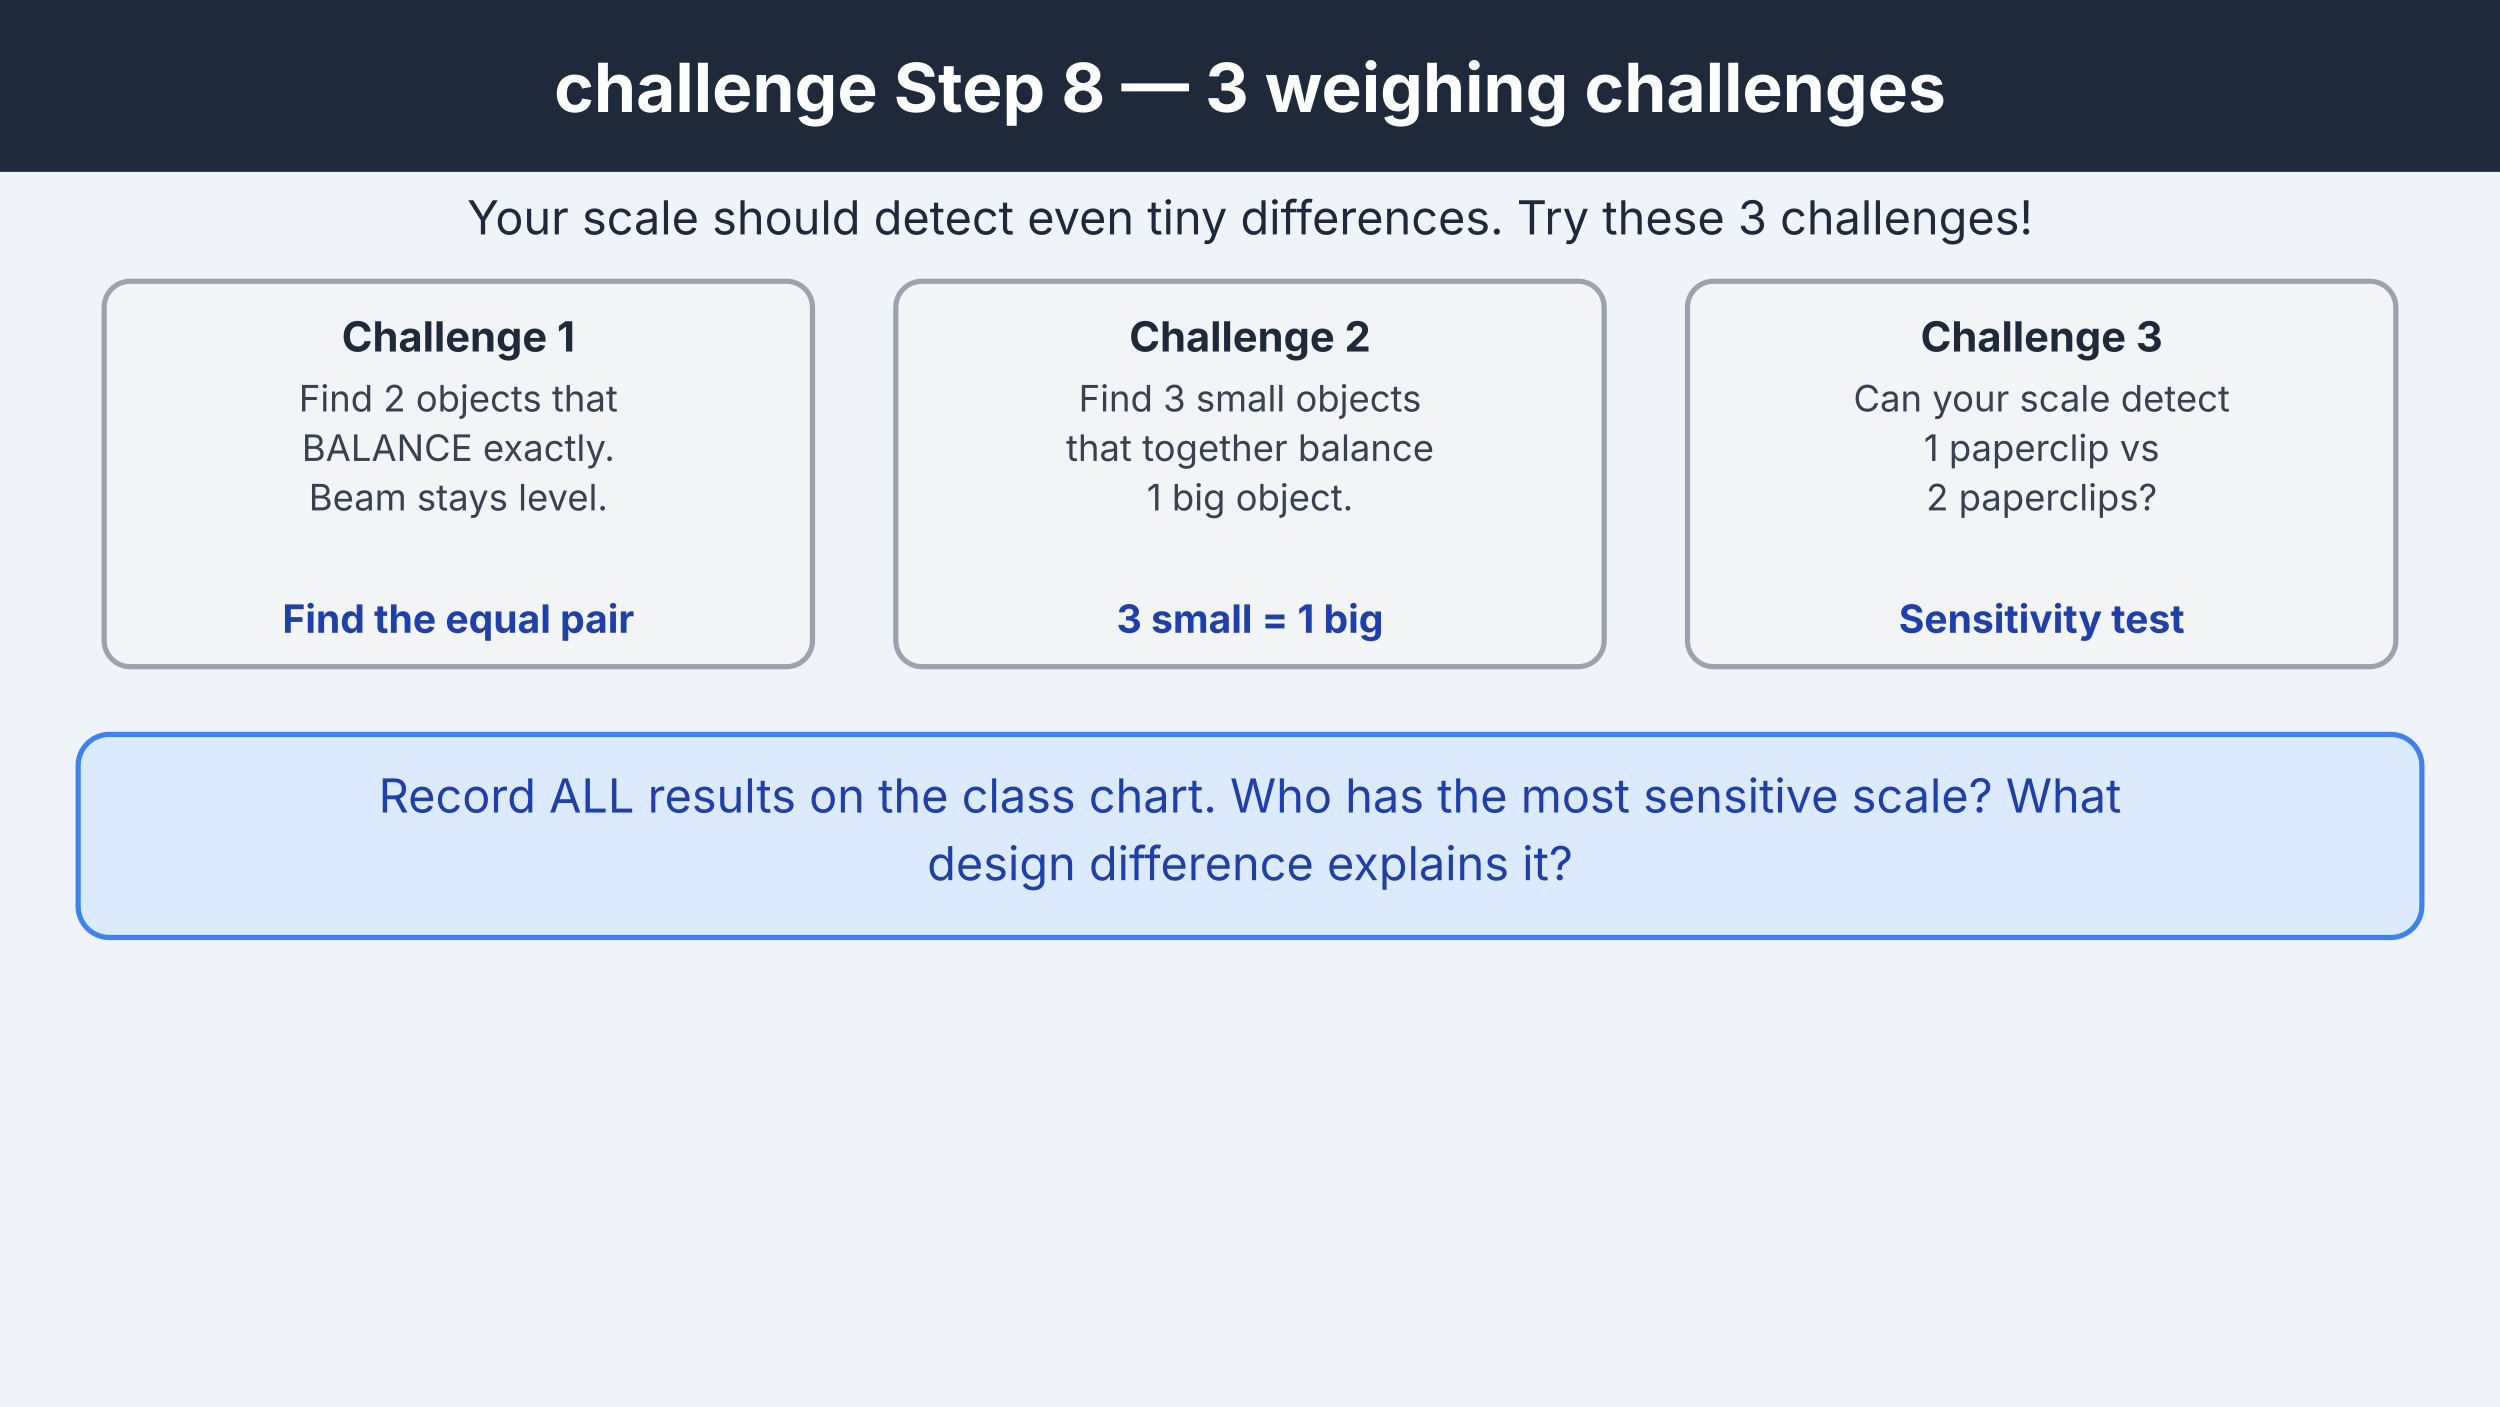
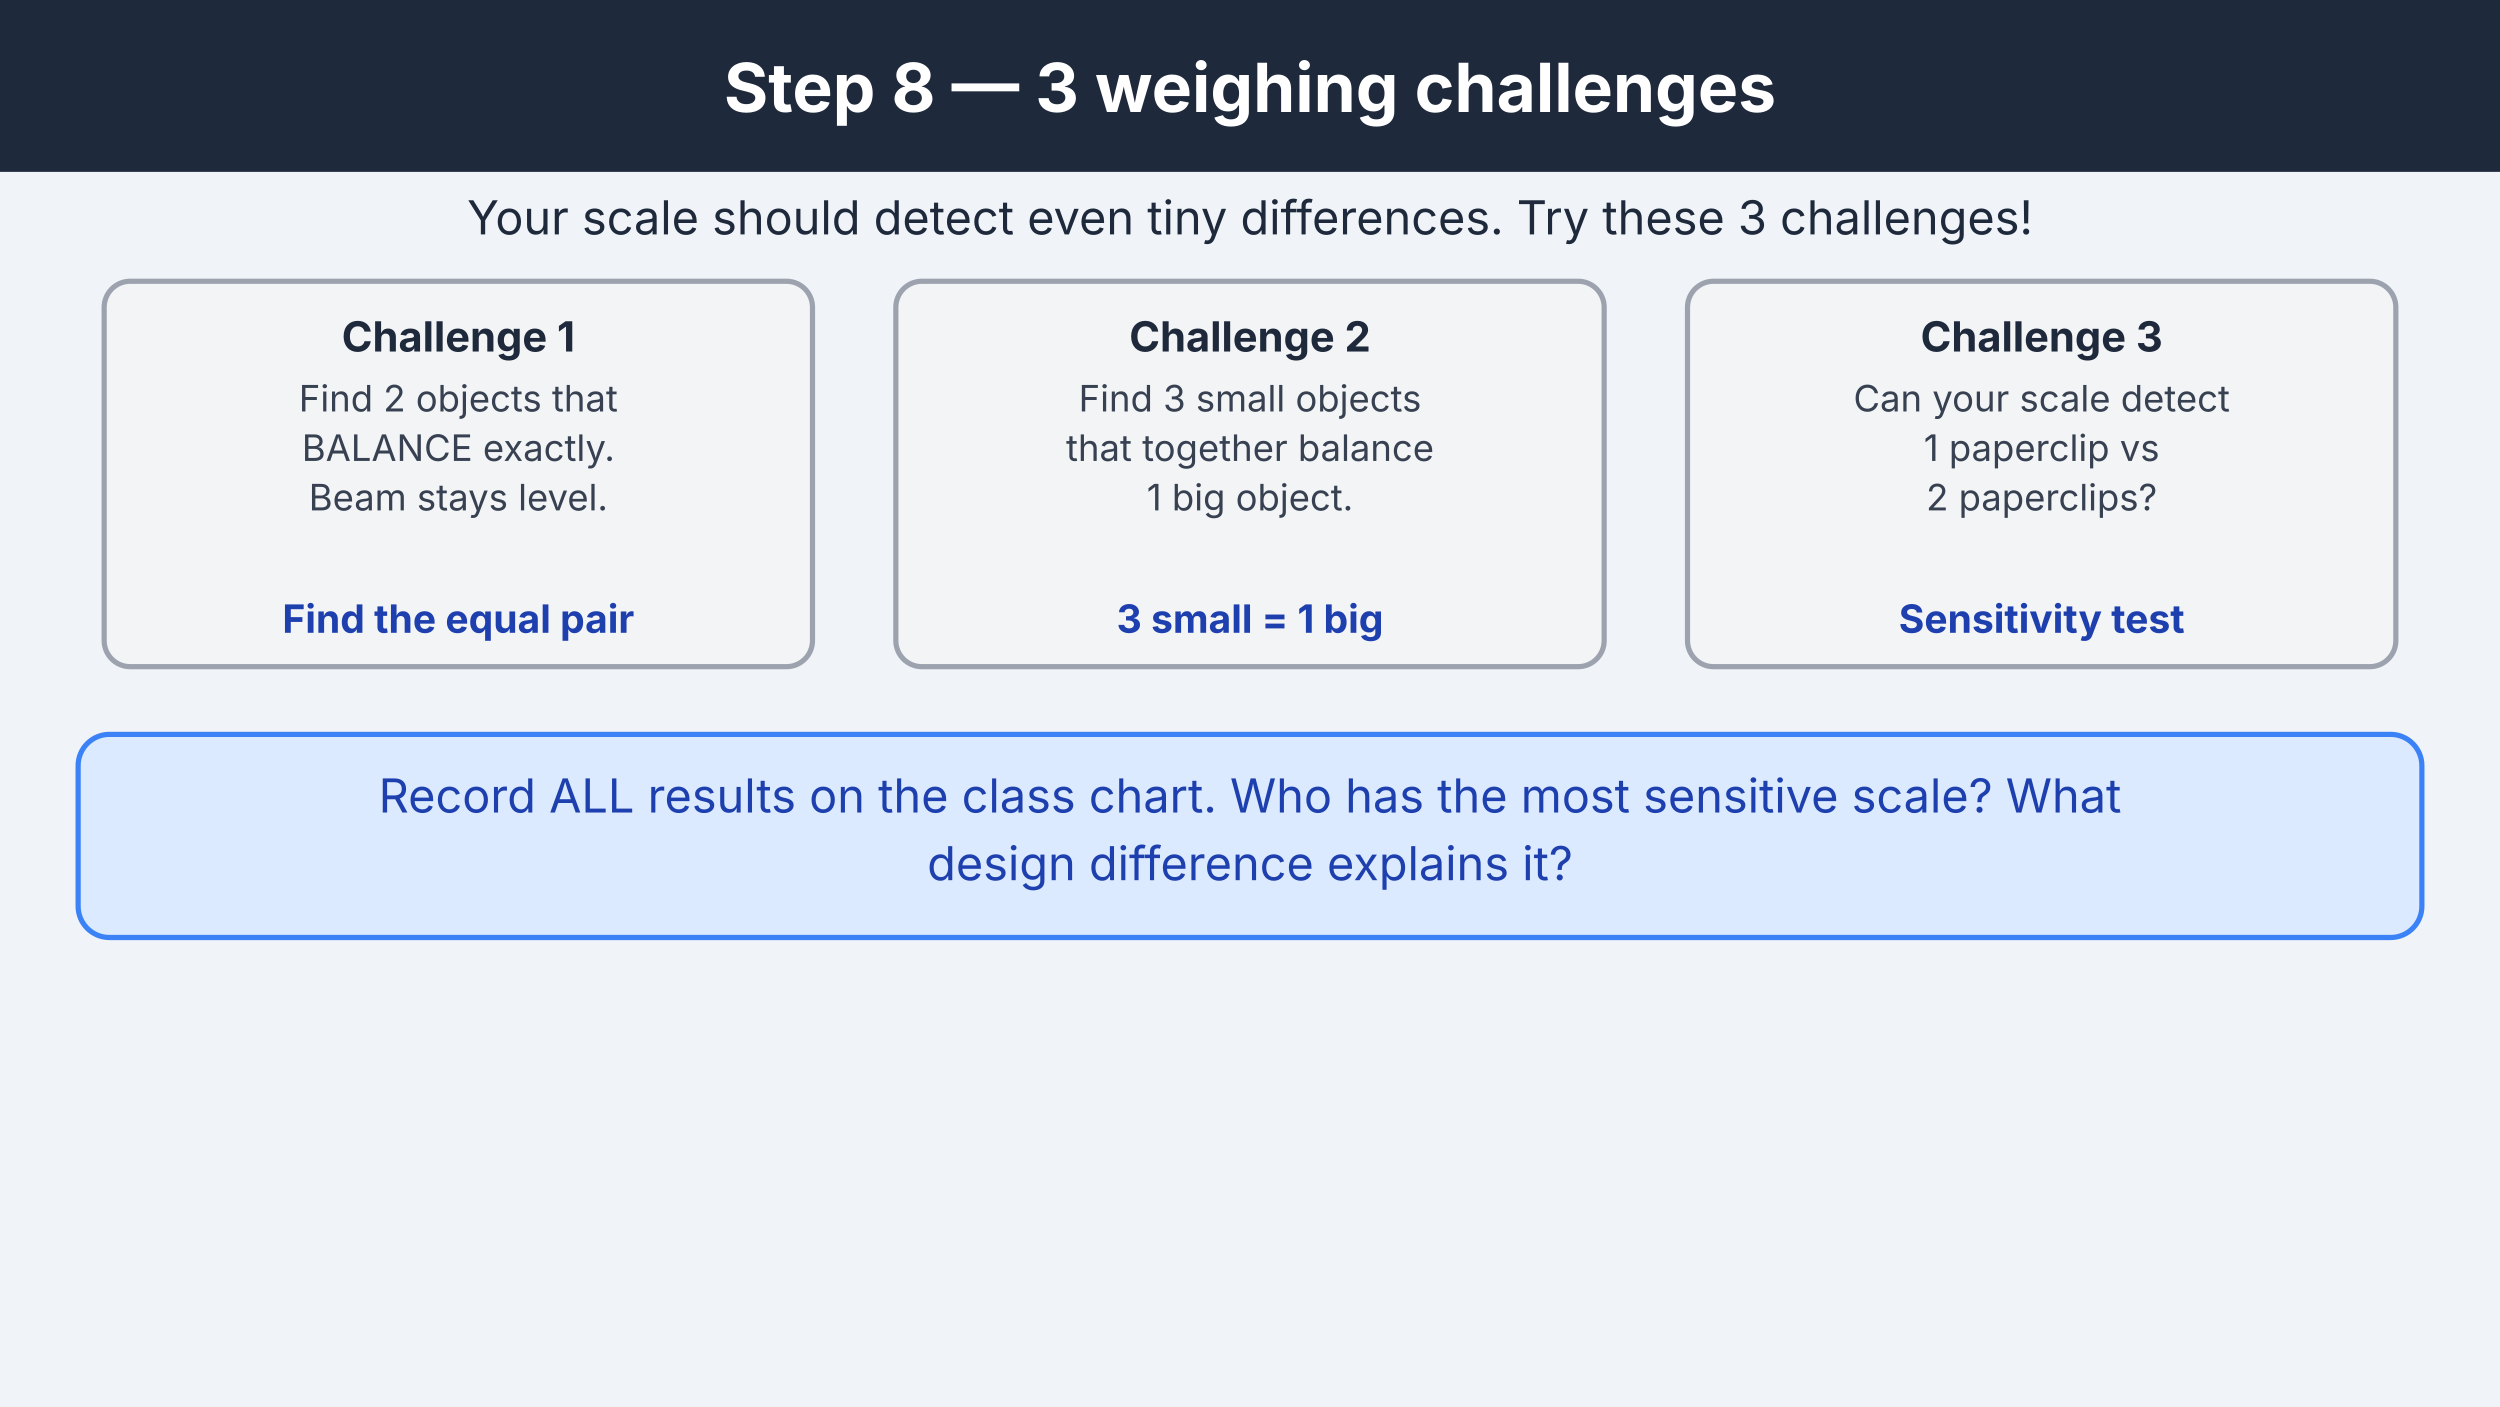
<svg xmlns="http://www.w3.org/2000/svg" viewBox="0 0 960 540" width="960" height="540">
  <rect width="960" height="540" fill="#f0f4f8" />
  <rect width="960" height="66" fill="#1e293b" />
-   <text x="480" y="43" font-size="26" font-weight="bold" text-anchor="middle" fill="white" font-family="system-ui,-apple-system,sans-serif">challenge  Step 8 — 3 weighing challenges</text>
+   <text x="480" y="43" font-size="26" font-weight="bold" text-anchor="middle" fill="white" font-family="system-ui,-apple-system,sans-serif">Step 8 — 3 weighing challenges</text>
  <text x="480" y="90" font-size="18" text-anchor="middle" fill="#1e293b" font-family="system-ui,-apple-system,sans-serif">Your scale should detect even tiny differences. Try these 3 challenges!</text>
  <rect x="40" y="108" width="272" height="148" fill="#f3f4f6" stroke="#9ca3af" stroke-width="2" rx="10" />
  <text x="176" y="135" font-size="16" text-anchor="middle" fill="#1e293b" font-weight="bold" font-family="system-ui,-apple-system,sans-serif">Challenge 1</text>
  <text x="176" y="158" font-size="14" text-anchor="middle" fill="#374151" font-family="system-ui,-apple-system,sans-serif">Find 2 objects that</text>
  <text x="176" y="177" font-size="14" text-anchor="middle" fill="#374151" font-family="system-ui,-apple-system,sans-serif">BALANCE exactly.</text>
  <text x="176" y="196" font-size="14" text-anchor="middle" fill="#374151" font-family="system-ui,-apple-system,sans-serif">Beam stays level.</text>
  <text x="176" y="243" font-size="15" text-anchor="middle" fill="#1e40af" font-weight="bold" font-family="system-ui,-apple-system,sans-serif">Find the equal pair</text>
  <rect x="344" y="108" width="272" height="148" fill="#f3f4f6" stroke="#9ca3af" stroke-width="2" rx="10" />
  <text x="480" y="135" font-size="16" text-anchor="middle" fill="#1e293b" font-weight="bold" font-family="system-ui,-apple-system,sans-serif">Challenge 2</text>
  <text x="480" y="158" font-size="14" text-anchor="middle" fill="#374151" font-family="system-ui,-apple-system,sans-serif">Find 3 small objects</text>
  <text x="480" y="177" font-size="14" text-anchor="middle" fill="#374151" font-family="system-ui,-apple-system,sans-serif">that together balance</text>
  <text x="480" y="196" font-size="14" text-anchor="middle" fill="#374151" font-family="system-ui,-apple-system,sans-serif">1 big object.</text>
  <text x="480" y="243" font-size="15" text-anchor="middle" fill="#1e40af" font-weight="bold" font-family="system-ui,-apple-system,sans-serif">3 small = 1 big</text>
  <rect x="648" y="108" width="272" height="148" fill="#f3f4f6" stroke="#9ca3af" stroke-width="2" rx="10" />
  <text x="784" y="135" font-size="16" text-anchor="middle" fill="#1e293b" font-weight="bold" font-family="system-ui,-apple-system,sans-serif">Challenge 3</text>
  <text x="784" y="158" font-size="14" text-anchor="middle" fill="#374151" font-family="system-ui,-apple-system,sans-serif">Can your scale detect</text>
  <text x="784" y="177" font-size="14" text-anchor="middle" fill="#374151" font-family="system-ui,-apple-system,sans-serif">1 paperclip vs</text>
  <text x="784" y="196" font-size="14" text-anchor="middle" fill="#374151" font-family="system-ui,-apple-system,sans-serif">2 paperclips?</text>
  <text x="784" y="243" font-size="15" text-anchor="middle" fill="#1e40af" font-weight="bold" font-family="system-ui,-apple-system,sans-serif">Sensitivity test</text>
  <rect x="30" y="282" width="900" height="78" fill="#dbeafe" stroke="#3b82f6" stroke-width="2" rx="12" />
  <text x="480" y="312" font-size="18" text-anchor="middle" fill="#1e40af" font-family="system-ui,-apple-system,sans-serif">Record ALL results on the class chart. Who has the most sensitive scale? What</text>
  <text x="480" y="338" font-size="18" text-anchor="middle" fill="#1e40af" font-family="system-ui,-apple-system,sans-serif">design difference explains it?</text>
</svg>
